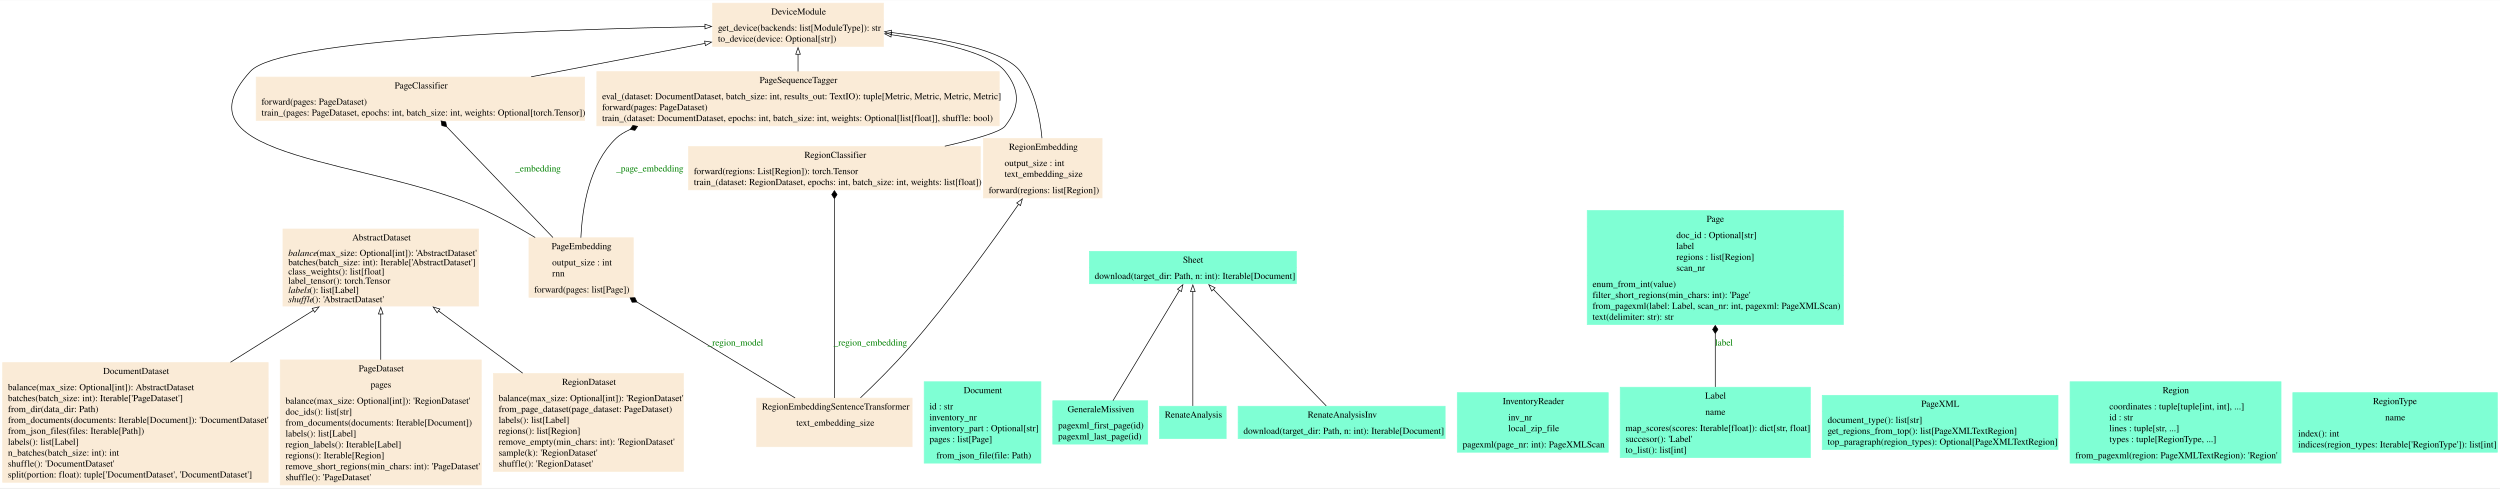
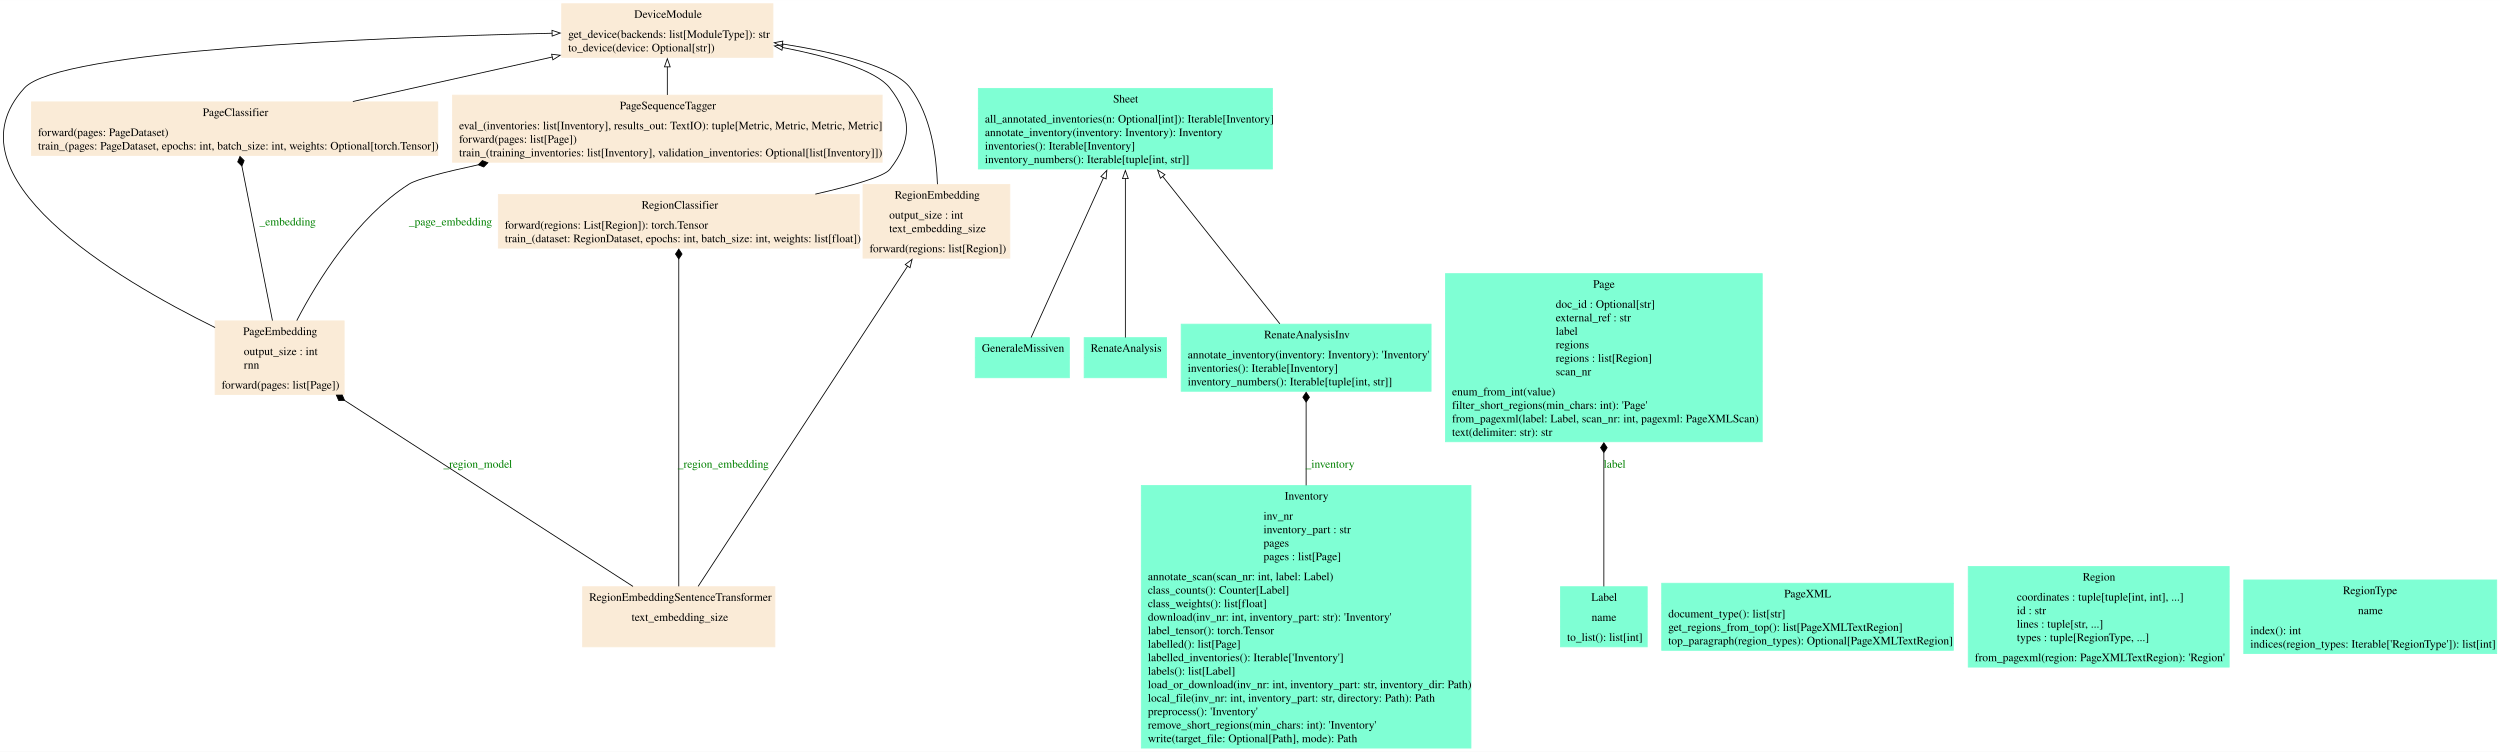
- <svg xmlns="http://www.w3.org/2000/svg" width="3780pt" height="738pt" viewBox="0.00 0.00 3780.38 737.50">
-   <g id="graph0" class="graph" transform="scale(1 1) rotate(0) translate(4 733.5)">
-     <polygon fill="white" stroke="none" points="-4,4 -4,-733.5 3776.38,-733.5 3776.38,4 -4,4" />
+ <svg xmlns="http://www.w3.org/2000/svg" width="3056pt" height="919pt" viewBox="0.00 0.00 3056.50 919.00">
+   <g id="graph0" class="graph" transform="scale(1 1) rotate(0) translate(4 915)">
+     <polygon fill="white" stroke="none" points="-4,4 -4,-915 3052.5,-915 3052.5,4 -4,4" />
    <g id="node1" class="node">
-       <polygon fill="antiquewhite" stroke="antiquewhite" points="423.88,-271 423.88,-387.5 719.62,-387.5 719.62,-271 423.88,-271" />
-       <text text-anchor="start" x="528.62" y="-370.2" font-family="Times,serif" font-size="14.00">AbstractDataset</text>
-       <polyline fill="none" stroke="antiquewhite" points="423.88,-363 719.62,-363" />
-       <polyline fill="none" stroke="antiquewhite" points="423.88,-363 719.62,-363" />
-       <text text-anchor="start" x="431.88" y="-346.7" font-family="Times,serif" font-style="italic" font-size="14.00">balance</text>
-       <text text-anchor="start" x="474.62" y="-346.7" font-family="Times,serif" font-size="14.00">(max_size: Optional[int]): 'AbstractDataset'</text>
-       <text text-anchor="start" x="431.88" y="-332.7" font-family="Times,serif" font-size="14.00">batches(batch_size: int): Iterable['AbstractDataset']</text>
-       <text text-anchor="start" x="431.88" y="-318.7" font-family="Times,serif" font-size="14.00">class_weights(): list[float]</text>
-       <text text-anchor="start" x="431.88" y="-304.7" font-family="Times,serif" font-size="14.00">label_tensor(): torch.Tensor</text>
-       <text text-anchor="start" x="431.88" y="-290.7" font-family="Times,serif" font-style="italic" font-size="14.00">labels</text>
-       <text text-anchor="start" x="464.12" y="-290.7" font-family="Times,serif" font-size="14.00">(): list[Label]</text>
-       <text text-anchor="start" x="431.88" y="-276.7" font-family="Times,serif" font-style="italic" font-size="14.00">shuffle</text>
-       <text text-anchor="start" x="467.88" y="-276.7" font-family="Times,serif" font-size="14.00">(): 'AbstractDataset'</text>
+       <polygon fill="antiquewhite" stroke="antiquewhite" points="682.75,-845 682.75,-910.5 941,-910.5 941,-845 682.75,-845" />
+       <text text-anchor="start" x="771.37" y="-893.2" font-family="Times,serif" font-size="14.00">DeviceModule</text>
+       <polyline fill="none" stroke="antiquewhite" points="682.75,-886 941,-886" />
+       <polyline fill="none" stroke="antiquewhite" points="682.75,-886 941,-886" />
+       <text text-anchor="start" x="690.75" y="-868.7" font-family="Times,serif" font-size="14.00">get_device(backends: list[ModuleType]): str</text>
+       <text text-anchor="start" x="690.75" y="-852.2" font-family="Times,serif" font-size="14.00">to_device(device: Optional[str])</text>
    </g>
    <g id="node2" class="node">
-       <polygon fill="antiquewhite" stroke="antiquewhite" points="1073.62,-663.5 1073.62,-729 1331.88,-729 1331.88,-663.5 1073.62,-663.5" />
-       <text text-anchor="start" x="1162.25" y="-711.7" font-family="Times,serif" font-size="14.00">DeviceModule</text>
-       <polyline fill="none" stroke="antiquewhite" points="1073.62,-704.5 1331.88,-704.5" />
-       <polyline fill="none" stroke="antiquewhite" points="1073.62,-704.5 1331.88,-704.5" />
-       <text text-anchor="start" x="1081.62" y="-687.2" font-family="Times,serif" font-size="14.00">get_device(backends: list[ModuleType]): str</text>
-       <text text-anchor="start" x="1081.62" y="-670.7" font-family="Times,serif" font-size="14.00">to_device(device: Optional[str])</text>
+       <polygon fill="aquamarine" stroke="aquamarine" points="1188.37,-453.25 1188.37,-502.25 1303.37,-502.25 1303.37,-453.25 1188.37,-453.25" />
+       <text text-anchor="start" x="1196.37" y="-484.95" font-family="Times,serif" font-size="14.00">GeneraleMissiven</text>
+       <polyline fill="none" stroke="aquamarine" points="1188.37,-477.75 1303.37,-477.75" />
+       <polyline fill="none" stroke="aquamarine" points="1188.37,-477.75 1303.37,-477.75" />
+       <text text-anchor="start" x="1244" y="-460.45" font-family="Times,serif" font-size="14.00"> </text>
+     </g>
+     <g id="node17" class="node">
+       <polygon fill="aquamarine" stroke="aquamarine" points="1192.12,-708.5 1192.12,-807 1551.62,-807 1551.62,-708.5 1192.12,-708.5" />
+       <text text-anchor="start" x="1356.87" y="-789.7" font-family="Times,serif" font-size="14.00">Sheet</text>
+       <polyline fill="none" stroke="aquamarine" points="1192.12,-782.5 1551.62,-782.5" />
+       <polyline fill="none" stroke="aquamarine" points="1192.12,-782.5 1551.62,-782.5" />
+       <text text-anchor="start" x="1200.12" y="-765.2" font-family="Times,serif" font-size="14.00">all_annotated_inventories(n: Optional[int]): Iterable[Inventory]</text>
+       <text text-anchor="start" x="1200.12" y="-748.7" font-family="Times,serif" font-size="14.00">annotate_inventory(inventory: Inventory): Inventory</text>
+       <text text-anchor="start" x="1200.12" y="-732.2" font-family="Times,serif" font-size="14.00">inventories(): Iterable[Inventory]</text>
+       <text text-anchor="start" x="1200.12" y="-715.7" font-family="Times,serif" font-size="14.00">inventory_numbers(): Iterable[tuple[int, str]]</text>
+     </g>
+     <g id="edge7" class="edge">
+       <path fill="none" stroke="black" d="M1256.62,-502.45C1276.08,-545.4 1317.71,-637.25 1345.25,-698" />
+       <polygon fill="none" stroke="black" points="1341.94,-699.17 1349.25,-706.84 1348.31,-696.29 1341.94,-699.17" />
    </g>
    <g id="node3" class="node">
-       <polygon fill="aquamarine" stroke="aquamarine" points="1393.5,-33.5 1393.5,-156.5 1570,-156.5 1570,-33.5 1393.5,-33.5" />
-       <text text-anchor="start" x="1453.25" y="-139.2" font-family="Times,serif" font-size="14.00">Document</text>
-       <polyline fill="none" stroke="aquamarine" points="1393.5,-132 1570,-132" />
-       <text text-anchor="start" x="1401.5" y="-114.7" font-family="Times,serif" font-size="14.00">id : str</text>
-       <text text-anchor="start" x="1401.5" y="-98.2" font-family="Times,serif" font-size="14.00">inventory_nr</text>
-       <text text-anchor="start" x="1401.5" y="-81.7" font-family="Times,serif" font-size="14.00">inventory_part : Optional[str]</text>
-       <text text-anchor="start" x="1401.5" y="-65.2" font-family="Times,serif" font-size="14.00">pages : list[Page]</text>
-       <polyline fill="none" stroke="aquamarine" points="1393.5,-58 1570,-58" />
-       <text text-anchor="start" x="1412" y="-40.7" font-family="Times,serif" font-size="14.00">from_json_file(file: Path)</text>
+       <polygon fill="aquamarine" stroke="aquamarine" points="1391.37,-0.5 1391.37,-321.5 1794.37,-321.5 1794.37,-0.5 1391.37,-0.5" />
+       <text text-anchor="start" x="1566.62" y="-304.2" font-family="Times,serif" font-size="14.00">Inventory</text>
+       <polyline fill="none" stroke="aquamarine" points="1391.37,-297 1794.37,-297" />
+       <text text-anchor="start" x="1540.75" y="-279.7" font-family="Times,serif" font-size="14.00">inv_nr</text>
+       <text text-anchor="start" x="1540.75" y="-263.2" font-family="Times,serif" font-size="14.00">inventory_part : str</text>
+       <text text-anchor="start" x="1540.75" y="-246.7" font-family="Times,serif" font-size="14.00">pages</text>
+       <text text-anchor="start" x="1540.75" y="-230.2" font-family="Times,serif" font-size="14.00">pages : list[Page]</text>
+       <polyline fill="none" stroke="aquamarine" points="1391.37,-223 1794.37,-223" />
+       <text text-anchor="start" x="1399.37" y="-205.7" font-family="Times,serif" font-size="14.00">annotate_scan(scan_nr: int, label: Label)</text>
+       <text text-anchor="start" x="1399.37" y="-189.2" font-family="Times,serif" font-size="14.00">class_counts(): Counter[Label]</text>
+       <text text-anchor="start" x="1399.37" y="-172.7" font-family="Times,serif" font-size="14.00">class_weights(): list[float]</text>
+       <text text-anchor="start" x="1399.37" y="-156.2" font-family="Times,serif" font-size="14.00">download(inv_nr: int, inventory_part: str): 'Inventory'</text>
+       <text text-anchor="start" x="1399.37" y="-139.7" font-family="Times,serif" font-size="14.00">label_tensor(): torch.Tensor</text>
+       <text text-anchor="start" x="1399.37" y="-123.2" font-family="Times,serif" font-size="14.00">labelled(): list[Page]</text>
+       <text text-anchor="start" x="1399.37" y="-106.7" font-family="Times,serif" font-size="14.00">labelled_inventories(): Iterable['Inventory']</text>
+       <text text-anchor="start" x="1399.37" y="-90.2" font-family="Times,serif" font-size="14.00">labels(): list[Label]</text>
+       <text text-anchor="start" x="1399.37" y="-73.7" font-family="Times,serif" font-size="14.00">load_or_download(inv_nr: int, inventory_part: str, inventory_dir: Path)</text>
+       <text text-anchor="start" x="1399.37" y="-57.2" font-family="Times,serif" font-size="14.00">local_file(inv_nr: int, inventory_part: str, directory: Path): Path</text>
+       <text text-anchor="start" x="1399.37" y="-40.7" font-family="Times,serif" font-size="14.00">preprocess(): 'Inventory'</text>
+       <text text-anchor="start" x="1399.37" y="-24.2" font-family="Times,serif" font-size="14.00">remove_short_regions(min_chars: int): 'Inventory'</text>
+       <text text-anchor="start" x="1399.37" y="-7.7" font-family="Times,serif" font-size="14.00">write(target_file: Optional[Path], mode): Path</text>
+     </g>
+     <g id="node16" class="node">
+       <polygon fill="aquamarine" stroke="aquamarine" points="1440.12,-436.75 1440.12,-518.75 1745.62,-518.75 1745.62,-436.75 1440.12,-436.75" />
+       <text text-anchor="start" x="1541.5" y="-501.45" font-family="Times,serif" font-size="14.00">RenateAnalysisInv</text>
+       <polyline fill="none" stroke="aquamarine" points="1440.12,-494.25 1745.62,-494.25" />
+       <polyline fill="none" stroke="aquamarine" points="1440.12,-494.25 1745.62,-494.25" />
+       <text text-anchor="start" x="1448.12" y="-476.95" font-family="Times,serif" font-size="14.00">annotate_inventory(inventory: Inventory): 'Inventory'</text>
+       <text text-anchor="start" x="1448.12" y="-460.45" font-family="Times,serif" font-size="14.00">inventories(): Iterable[Inventory]</text>
+       <text text-anchor="start" x="1448.12" y="-443.95" font-family="Times,serif" font-size="14.00">inventory_numbers(): Iterable[tuple[int, str]]</text>
+     </g>
+     <g id="edge14" class="edge">
+       <path fill="none" stroke="black" d="M1592.87,-321.68C1592.87,-358.46 1592.87,-395.08 1592.87,-423.48" />
+       <polygon fill="black" stroke="black" points="1592.87,-423.43 1596.87,-429.43 1592.87,-435.43 1588.87,-429.43 1592.87,-423.43" />
+       <text text-anchor="middle" x="1622.12" y="-343.2" font-family="Times,serif" font-size="14.00" fill="green">_inventory</text>
    </g>
    <g id="node4" class="node">
-       <polygon fill="antiquewhite" stroke="antiquewhite" points="0,-4.5 0,-185.5 401.5,-185.5 401.5,-4.5 0,-4.5" />
-       <text text-anchor="start" x="152" y="-168.2" font-family="Times,serif" font-size="14.00">DocumentDataset</text>
-       <polyline fill="none" stroke="antiquewhite" points="0,-161 401.5,-161" />
-       <polyline fill="none" stroke="antiquewhite" points="0,-161 401.5,-161" />
-       <text text-anchor="start" x="8" y="-143.7" font-family="Times,serif" font-size="14.00">balance(max_size: Optional[int]): AbstractDataset</text>
-       <text text-anchor="start" x="8" y="-127.2" font-family="Times,serif" font-size="14.00">batches(batch_size: int): Iterable['PageDataset']</text>
-       <text text-anchor="start" x="8" y="-110.7" font-family="Times,serif" font-size="14.00">from_dir(data_dir: Path)</text>
-       <text text-anchor="start" x="8" y="-94.2" font-family="Times,serif" font-size="14.00">from_documents(documents: Iterable[Document]): 'DocumentDataset'</text>
-       <text text-anchor="start" x="8" y="-77.7" font-family="Times,serif" font-size="14.00">from_json_files(files: Iterable[Path])</text>
-       <text text-anchor="start" x="8" y="-61.2" font-family="Times,serif" font-size="14.00">labels(): list[Label]</text>
-       <text text-anchor="start" x="8" y="-44.7" font-family="Times,serif" font-size="14.00">n_batches(batch_size: int): int</text>
-       <text text-anchor="start" x="8" y="-28.2" font-family="Times,serif" font-size="14.00">shuffle(): 'DocumentDataset'</text>
-       <text text-anchor="start" x="8" y="-11.7" font-family="Times,serif" font-size="14.00">split(portion: float): tuple['DocumentDataset', 'DocumentDataset']</text>
+       <polygon fill="aquamarine" stroke="aquamarine" points="1903.87,-124.25 1903.87,-197.75 2009.87,-197.75 2009.87,-124.25 1903.87,-124.25" />
+       <text text-anchor="start" x="1941.5" y="-180.45" font-family="Times,serif" font-size="14.00">Label</text>
+       <polyline fill="none" stroke="aquamarine" points="1903.87,-173.25 2009.87,-173.25" />
+       <text text-anchor="start" x="1941.87" y="-155.95" font-family="Times,serif" font-size="14.00">name</text>
+       <polyline fill="none" stroke="aquamarine" points="1903.87,-148.75 2009.87,-148.75" />
+       <text text-anchor="start" x="1911.87" y="-131.45" font-family="Times,serif" font-size="14.00">to_list(): list[int]</text>
+     </g>
+     <g id="node5" class="node">
+       <polygon fill="aquamarine" stroke="aquamarine" points="1763.25,-375 1763.25,-580.5 2150.5,-580.5 2150.5,-375 1763.25,-375" />
+       <text text-anchor="start" x="1943.75" y="-563.2" font-family="Times,serif" font-size="14.00">Page</text>
+       <polyline fill="none" stroke="aquamarine" points="1763.25,-556 2150.5,-556" />
+       <text text-anchor="start" x="1898" y="-538.7" font-family="Times,serif" font-size="14.00">doc_id : Optional[str]</text>
+       <text text-anchor="start" x="1898" y="-522.2" font-family="Times,serif" font-size="14.00">external_ref : str</text>
+       <text text-anchor="start" x="1898" y="-505.7" font-family="Times,serif" font-size="14.00">label</text>
+       <text text-anchor="start" x="1898" y="-489.2" font-family="Times,serif" font-size="14.00">regions</text>
+       <text text-anchor="start" x="1898" y="-472.7" font-family="Times,serif" font-size="14.00">regions : list[Region]</text>
+       <text text-anchor="start" x="1898" y="-456.2" font-family="Times,serif" font-size="14.00">scan_nr</text>
+       <polyline fill="none" stroke="aquamarine" points="1763.25,-449 2150.5,-449" />
+       <text text-anchor="start" x="1771.25" y="-431.7" font-family="Times,serif" font-size="14.00">enum_from_int(value)</text>
+       <text text-anchor="start" x="1771.25" y="-415.2" font-family="Times,serif" font-size="14.00">filter_short_regions(min_chars: int): 'Page'</text>
+       <text text-anchor="start" x="1771.25" y="-398.7" font-family="Times,serif" font-size="14.00">from_pagexml(label: Label, scan_nr: int, pagexml: PageXMLScan)</text>
+       <text text-anchor="start" x="1771.25" y="-382.2" font-family="Times,serif" font-size="14.00">text(delimiter: str): str</text>
+     </g>
+     <g id="edge15" class="edge">
+       <path fill="none" stroke="black" d="M1956.87,-198.11C1956.87,-237.89 1956.87,-303.9 1956.87,-361.69" />
+       <polygon fill="black" stroke="black" points="1956.87,-361.75 1960.87,-367.75 1956.87,-373.75 1952.87,-367.75 1956.87,-361.75" />
+       <text text-anchor="middle" x="1970" y="-343.2" font-family="Times,serif" font-size="14.00" fill="green">label</text>
+     </g>
+     <g id="node6" class="node">
+       <polygon fill="antiquewhite" stroke="antiquewhite" points="34.5,-725 34.5,-790.5 531.25,-790.5 531.25,-725 34.5,-725" />
+       <text text-anchor="start" x="243.87" y="-773.2" font-family="Times,serif" font-size="14.00">PageClassifier</text>
+       <polyline fill="none" stroke="antiquewhite" points="34.5,-766 531.25,-766" />
+       <polyline fill="none" stroke="antiquewhite" points="34.5,-766 531.25,-766" />
+       <text text-anchor="start" x="42.5" y="-748.7" font-family="Times,serif" font-size="14.00">forward(pages: PageDataset)</text>
+       <text text-anchor="start" x="42.5" y="-732.2" font-family="Times,serif" font-size="14.00">train_(pages: PageDataset, epochs: int, batch_size: int, weights: Optional[torch.Tensor])</text>
    </g>
    <g id="edge1" class="edge">
-       <path fill="none" stroke="black" d="M344.45,-185.96C386.35,-212.19 431.25,-240.29 469.98,-264.54" />
-       <polygon fill="none" stroke="black" points="468.07,-267.47 478.4,-269.81 471.79,-261.54 468.07,-267.47" />
-     </g>
-     <g id="node5" class="node">
-       <polygon fill="aquamarine" stroke="aquamarine" points="1588,-62.25 1588,-127.75 1731.5,-127.75 1731.5,-62.25 1588,-62.25" />
-       <text text-anchor="start" x="1610.25" y="-110.45" font-family="Times,serif" font-size="14.00">GeneraleMissiven</text>
-       <polyline fill="none" stroke="aquamarine" points="1588,-103.25 1731.5,-103.25" />
-       <polyline fill="none" stroke="aquamarine" points="1588,-103.25 1731.5,-103.25" />
-       <text text-anchor="start" x="1596" y="-85.95" font-family="Times,serif" font-size="14.00">pagexml_first_page(id)</text>
-       <text text-anchor="start" x="1596" y="-69.45" font-family="Times,serif" font-size="14.00">pagexml_last_page(id)</text>
-     </g>
-     <g id="node22" class="node">
-       <polygon fill="aquamarine" stroke="aquamarine" points="1643.25,-304.75 1643.25,-353.75 1956.25,-353.75 1956.25,-304.75 1643.25,-304.75" />
-       <text text-anchor="start" x="1784.75" y="-336.45" font-family="Times,serif" font-size="14.00">Sheet</text>
-       <polyline fill="none" stroke="aquamarine" points="1643.25,-329.25 1956.25,-329.25" />
-       <polyline fill="none" stroke="aquamarine" points="1643.25,-329.25 1956.25,-329.25" />
-       <text text-anchor="start" x="1651.25" y="-311.95" font-family="Times,serif" font-size="14.00">download(target_dir: Path, n: int): Iterable[Document]</text>
+       <path fill="none" stroke="black" d="M427.43,-790.99C503.38,-807.94 596.08,-828.61 671.42,-845.42" />
+       <polygon fill="none" stroke="black" points="670.4,-848.78 680.93,-847.54 671.93,-841.95 670.4,-848.78" />
+     </g>
+     <g id="node7" class="node">
+       <polygon fill="antiquewhite" stroke="antiquewhite" points="259,-432.75 259,-522.75 416.75,-522.75 416.75,-432.75 259,-432.75" />
+       <text text-anchor="start" x="293.25" y="-505.45" font-family="Times,serif" font-size="14.00">PageEmbedding</text>
+       <polyline fill="none" stroke="antiquewhite" points="259,-498.25 416.75,-498.25" />
+       <text text-anchor="start" x="294" y="-480.95" font-family="Times,serif" font-size="14.00">output_size : int</text>
+       <text text-anchor="start" x="294" y="-464.45" font-family="Times,serif" font-size="14.00">rnn</text>
+       <polyline fill="none" stroke="antiquewhite" points="259,-457.25 416.75,-457.25" />
+       <text text-anchor="start" x="267" y="-439.95" font-family="Times,serif" font-size="14.00">forward(pages: list[Page])</text>
+     </g>
+     <g id="edge2" class="edge">
+       <path fill="none" stroke="black" d="M258.97,-514.6C137.08,-574.59 -73.1,-699.42 25.87,-807.5 68.48,-854.02 456.72,-869.45 671.14,-874.44" />
+       <polygon fill="none" stroke="black" points="670.89,-877.94 680.96,-874.67 671.05,-870.94 670.89,-877.94" />
    </g>
    <g id="edge10" class="edge">
-       <path fill="none" stroke="black" d="M1678.92,-127.81C1705.32,-171.6 1752.65,-250.12 1779.57,-294.78" />
-       <polygon fill="none" stroke="black" points="1776.53,-296.51 1784.69,-303.27 1782.53,-292.9 1776.53,-296.51" />
-     </g>
-     <g id="node6" class="node">
-       <polygon fill="aquamarine" stroke="aquamarine" points="2199.62,-50 2199.62,-140 2427.88,-140 2427.88,-50 2199.62,-50" />
-       <text text-anchor="start" x="2268.38" y="-122.7" font-family="Times,serif" font-size="14.00">InventoryReader</text>
-       <polyline fill="none" stroke="aquamarine" points="2199.62,-115.5 2427.88,-115.5" />
-       <text text-anchor="start" x="2276.62" y="-98.2" font-family="Times,serif" font-size="14.00">inv_nr</text>
-       <text text-anchor="start" x="2276.62" y="-81.7" font-family="Times,serif" font-size="14.00">local_zip_file</text>
-       <polyline fill="none" stroke="aquamarine" points="2199.62,-74.5 2427.88,-74.5" />
-       <text text-anchor="start" x="2207.62" y="-57.2" font-family="Times,serif" font-size="14.00">pagexml(page_nr: int): PageXMLScan</text>
-     </g>
-     <g id="node7" class="node">
-       <polygon fill="aquamarine" stroke="aquamarine" points="2446,-41.75 2446,-148.25 2733.5,-148.25 2733.5,-41.75 2446,-41.75" />
-       <text text-anchor="start" x="2574.38" y="-130.95" font-family="Times,serif" font-size="14.00">Label</text>
-       <polyline fill="none" stroke="aquamarine" points="2446,-123.75 2733.5,-123.75" />
-       <text text-anchor="start" x="2574.75" y="-106.45" font-family="Times,serif" font-size="14.00">name</text>
-       <polyline fill="none" stroke="aquamarine" points="2446,-99.25 2733.5,-99.25" />
-       <text text-anchor="start" x="2454" y="-81.95" font-family="Times,serif" font-size="14.00">map_scores(scores: Iterable[float]): dict[str, float]</text>
-       <text text-anchor="start" x="2454" y="-65.45" font-family="Times,serif" font-size="14.00">succesor(): 'Label'</text>
-       <text text-anchor="start" x="2454" y="-48.95" font-family="Times,serif" font-size="14.00">to_list(): list[int]</text>
+       <path fill="none" stroke="black" d="M329.1,-523.11C318.86,-574.86 302.02,-659.95 291.74,-711.91" />
+       <polygon fill="black" stroke="black" points="291.72,-712.03 294.48,-718.69 289.39,-723.8 286.63,-717.14 291.72,-712.03" />
+       <text text-anchor="middle" x="347.62" y="-639.45" font-family="Times,serif" font-size="14.00" fill="green">_embedding</text>
    </g>
    <g id="node8" class="node">
-       <polygon fill="aquamarine" stroke="aquamarine" points="2396.12,-243 2396.12,-415.5 2783.38,-415.5 2783.38,-243 2396.12,-243" />
-       <text text-anchor="start" x="2576.62" y="-398.2" font-family="Times,serif" font-size="14.00">Page</text>
-       <polyline fill="none" stroke="aquamarine" points="2396.12,-391 2783.38,-391" />
-       <text text-anchor="start" x="2530.88" y="-373.7" font-family="Times,serif" font-size="14.00">doc_id : Optional[str]</text>
-       <text text-anchor="start" x="2530.88" y="-357.2" font-family="Times,serif" font-size="14.00">label</text>
-       <text text-anchor="start" x="2530.88" y="-340.7" font-family="Times,serif" font-size="14.00">regions : list[Region]</text>
-       <text text-anchor="start" x="2530.88" y="-324.2" font-family="Times,serif" font-size="14.00">scan_nr</text>
-       <polyline fill="none" stroke="aquamarine" points="2396.12,-317 2783.38,-317" />
-       <text text-anchor="start" x="2404.12" y="-299.7" font-family="Times,serif" font-size="14.00">enum_from_int(value)</text>
-       <text text-anchor="start" x="2404.12" y="-283.2" font-family="Times,serif" font-size="14.00">filter_short_regions(min_chars: int): 'Page'</text>
-       <text text-anchor="start" x="2404.12" y="-266.7" font-family="Times,serif" font-size="14.00">from_pagexml(label: Label, scan_nr: int, pagexml: PageXMLScan)</text>
-       <text text-anchor="start" x="2404.12" y="-250.2" font-family="Times,serif" font-size="14.00">text(delimiter: str): str</text>
-     </g>
-     <g id="edge17" class="edge">
-       <path fill="none" stroke="black" d="M2589.75,-148.7C2589.75,-172.73 2589.75,-201.97 2589.75,-229.83" />
-       <polygon fill="black" stroke="black" points="2589.75,-229.61 2593.75,-235.61 2589.75,-241.61 2585.75,-235.61 2589.75,-229.61" />
-       <text text-anchor="middle" x="2602.88" y="-211.2" font-family="Times,serif" font-size="14.00" fill="green">label</text>
+       <polygon fill="antiquewhite" stroke="antiquewhite" points="549.25,-716.75 549.25,-798.75 1074.5,-798.75 1074.5,-716.75 549.25,-716.75" />
+       <text text-anchor="start" x="753.75" y="-781.45" font-family="Times,serif" font-size="14.00">PageSequenceTagger</text>
+       <polyline fill="none" stroke="antiquewhite" points="549.25,-774.25 1074.5,-774.25" />
+       <polyline fill="none" stroke="antiquewhite" points="549.25,-774.25 1074.5,-774.25" />
+       <text text-anchor="start" x="557.25" y="-756.95" font-family="Times,serif" font-size="14.00">eval_(inventories: list[Inventory], results_out: TextIO): tuple[Metric, Metric, Metric, Metric]</text>
+       <text text-anchor="start" x="557.25" y="-740.45" font-family="Times,serif" font-size="14.00">forward(pages: list[Page])</text>
+       <text text-anchor="start" x="557.25" y="-723.95" font-family="Times,serif" font-size="14.00">train_(training_inventories: list[Inventory], validation_inventories: Optional[list[Inventory]])</text>
+     </g>
+     <g id="edge11" class="edge">
+       <path fill="none" stroke="black" d="M358.79,-523.1C384.21,-571.94 431.81,-648.95 496.12,-690 505.42,-695.93 538.86,-704.53 580.72,-713.59" />
+       <polygon fill="black" stroke="black" points="580.73,-713.59 587.43,-710.93 592.46,-716.1 585.76,-718.76 580.73,-713.59" />
+       <text text-anchor="middle" x="546.75" y="-639.45" font-family="Times,serif" font-size="14.00" fill="green">_page_embedding</text>
+     </g>
+     <g id="edge3" class="edge">
+       <path fill="none" stroke="black" d="M811.87,-799.03C811.87,-810.13 811.87,-822.21 811.87,-833.48" />
+       <polygon fill="none" stroke="black" points="808.37,-833.32 811.87,-843.32 815.37,-833.32 808.37,-833.32" />
    </g>
    <g id="node9" class="node">
-       <polygon fill="antiquewhite" stroke="antiquewhite" points="383.38,-551.75 383.38,-617.25 880.12,-617.25 880.12,-551.75 383.38,-551.75" />
-       <text text-anchor="start" x="592.75" y="-599.95" font-family="Times,serif" font-size="14.00">PageClassifier</text>
-       <polyline fill="none" stroke="antiquewhite" points="383.38,-592.75 880.12,-592.75" />
-       <polyline fill="none" stroke="antiquewhite" points="383.38,-592.75 880.12,-592.75" />
-       <text text-anchor="start" x="391.38" y="-575.45" font-family="Times,serif" font-size="14.00">forward(pages: PageDataset)</text>
-       <text text-anchor="start" x="391.38" y="-558.95" font-family="Times,serif" font-size="14.00">train_(pages: PageDataset, epochs: int, batch_size: int, weights: Optional[torch.Tensor])</text>
+       <polygon fill="aquamarine" stroke="aquamarine" points="2027.62,-120 2027.62,-202 2384.12,-202 2384.12,-120 2027.62,-120" />
+       <text text-anchor="start" x="2177.37" y="-184.7" font-family="Times,serif" font-size="14.00">PageXML</text>
+       <polyline fill="none" stroke="aquamarine" points="2027.62,-177.5 2384.12,-177.5" />
+       <polyline fill="none" stroke="aquamarine" points="2027.62,-177.5 2384.12,-177.5" />
+       <text text-anchor="start" x="2035.62" y="-160.2" font-family="Times,serif" font-size="14.00">document_type(): list[str]</text>
+       <text text-anchor="start" x="2035.62" y="-143.7" font-family="Times,serif" font-size="14.00">get_regions_from_top(): list[PageXMLTextRegion]</text>
+       <text text-anchor="start" x="2035.62" y="-127.2" font-family="Times,serif" font-size="14.00">top_paragraph(region_types): Optional[PageXMLTextRegion]</text>
+     </g>
+     <g id="node10" class="node">
+       <polygon fill="aquamarine" stroke="aquamarine" points="2402.37,-99.5 2402.37,-222.5 2721.37,-222.5 2721.37,-99.5 2402.37,-99.5" />
+       <text text-anchor="start" x="2542.37" y="-205.2" font-family="Times,serif" font-size="14.00">Region</text>
+       <polyline fill="none" stroke="aquamarine" points="2402.37,-198 2721.37,-198" />
+       <text text-anchor="start" x="2461.75" y="-180.7" font-family="Times,serif" font-size="14.00">coordinates : tuple[tuple[int, int], ...]</text>
+       <text text-anchor="start" x="2461.75" y="-164.2" font-family="Times,serif" font-size="14.00">id : str</text>
+       <text text-anchor="start" x="2461.75" y="-147.7" font-family="Times,serif" font-size="14.00">lines : tuple[str, ...]</text>
+       <text text-anchor="start" x="2461.75" y="-131.2" font-family="Times,serif" font-size="14.00">types : tuple[RegionType, ...]</text>
+       <polyline fill="none" stroke="aquamarine" points="2402.37,-124 2721.37,-124" />
+       <text text-anchor="start" x="2410.37" y="-106.7" font-family="Times,serif" font-size="14.00">from_pagexml(region: PageXMLTextRegion): 'Region'</text>
+     </g>
+     <g id="node11" class="node">
+       <polygon fill="antiquewhite" stroke="antiquewhite" points="605.25,-611.75 605.25,-677.25 1046.5,-677.25 1046.5,-611.75 605.25,-611.75" />
+       <text text-anchor="start" x="780.5" y="-659.95" font-family="Times,serif" font-size="14.00">RegionClassifier</text>
+       <polyline fill="none" stroke="antiquewhite" points="605.25,-652.75 1046.5,-652.75" />
+       <polyline fill="none" stroke="antiquewhite" points="605.25,-652.75 1046.5,-652.75" />
+       <text text-anchor="start" x="613.25" y="-635.45" font-family="Times,serif" font-size="14.00">forward(regions: List[Region]): torch.Tensor</text>
+       <text text-anchor="start" x="613.25" y="-618.95" font-family="Times,serif" font-size="14.00">train_(dataset: RegionDataset, epochs: int, batch_size: int, weights: list[float])</text>
    </g>
    <g id="edge4" class="edge">
-       <path fill="none" stroke="black" d="M799.21,-617.69C882.81,-633.76 982.8,-652.97 1062.34,-668.26" />
-       <polygon fill="none" stroke="black" points="1061.45,-671.66 1071.93,-670.11 1062.77,-664.78 1061.45,-671.66" />
-     </g>
-     <g id="node10" class="node">
-       <polygon fill="antiquewhite" stroke="antiquewhite" points="419.75,-0.5 419.75,-189.5 723.75,-189.5 723.75,-0.5 419.75,-0.5" />
-       <text text-anchor="start" x="538.38" y="-172.2" font-family="Times,serif" font-size="14.00">PageDataset</text>
-       <polyline fill="none" stroke="antiquewhite" points="419.75,-165 723.75,-165" />
-       <text text-anchor="start" x="556.38" y="-147.7" font-family="Times,serif" font-size="14.00">pages</text>
-       <polyline fill="none" stroke="antiquewhite" points="419.75,-140.5 723.75,-140.5" />
-       <text text-anchor="start" x="427.75" y="-123.2" font-family="Times,serif" font-size="14.00">balance(max_size: Optional[int]): 'RegionDataset'</text>
-       <text text-anchor="start" x="427.75" y="-106.7" font-family="Times,serif" font-size="14.00">doc_ids(): list[str]</text>
-       <text text-anchor="start" x="427.75" y="-90.2" font-family="Times,serif" font-size="14.00">from_documents(documents: Iterable[Document])</text>
-       <text text-anchor="start" x="427.75" y="-73.7" font-family="Times,serif" font-size="14.00">labels(): list[Label]</text>
-       <text text-anchor="start" x="427.75" y="-57.2" font-family="Times,serif" font-size="14.00">region_labels(): Iterable[Label]</text>
-       <text text-anchor="start" x="427.75" y="-40.7" font-family="Times,serif" font-size="14.00">regions(): Iterable[Region]</text>
-       <text text-anchor="start" x="427.75" y="-24.2" font-family="Times,serif" font-size="14.00">remove_short_regions(min_chars: int): 'PageDataset'</text>
-       <text text-anchor="start" x="427.75" y="-7.7" font-family="Times,serif" font-size="14.00">shuffle(): 'PageDataset'</text>
-     </g>
-     <g id="edge2" class="edge">
-       <path fill="none" stroke="black" d="M571.75,-189.8C571.75,-212.95 571.75,-237.34 571.75,-259.09" />
-       <polygon fill="none" stroke="black" points="568.25,-259.02 571.75,-269.02 575.25,-259.02 568.25,-259.02" />
-     </g>
-     <g id="node11" class="node">
-       <polygon fill="antiquewhite" stroke="antiquewhite" points="795.88,-284.25 795.88,-374.25 953.62,-374.25 953.62,-284.25 795.88,-284.25" />
-       <text text-anchor="start" x="830.12" y="-356.95" font-family="Times,serif" font-size="14.00">PageEmbedding</text>
-       <polyline fill="none" stroke="antiquewhite" points="795.88,-349.75 953.62,-349.75" />
-       <text text-anchor="start" x="830.88" y="-332.45" font-family="Times,serif" font-size="14.00">output_size : int</text>
-       <text text-anchor="start" x="830.88" y="-315.95" font-family="Times,serif" font-size="14.00">rnn</text>
-       <polyline fill="none" stroke="antiquewhite" points="795.88,-308.75 953.62,-308.75" />
-       <text text-anchor="start" x="803.88" y="-291.45" font-family="Times,serif" font-size="14.00">forward(pages: list[Page])</text>
+       <path fill="none" stroke="black" d="M992.82,-677.72C1038.25,-688.12 1076.96,-699.22 1083.87,-708 1111.22,-742.76 1111.01,-772.59 1083.87,-807.5 1066.63,-829.68 1009.73,-845.93 952.4,-857.09" />
+       <polygon fill="none" stroke="black" points="951.98,-853.61 942.81,-858.91 953.28,-860.49 951.98,-853.61" />
+     </g>
+     <g id="node12" class="node">
+       <polygon fill="antiquewhite" stroke="antiquewhite" points="1051.12,-599.5 1051.12,-689.5 1230.62,-689.5 1230.62,-599.5 1051.12,-599.5" />
+       <text text-anchor="start" x="1089.87" y="-672.2" font-family="Times,serif" font-size="14.00">RegionEmbedding</text>
+       <polyline fill="none" stroke="antiquewhite" points="1051.12,-665 1230.62,-665" />
+       <text text-anchor="start" x="1083.12" y="-647.7" font-family="Times,serif" font-size="14.00">output_size : int</text>
+       <text text-anchor="start" x="1083.12" y="-631.2" font-family="Times,serif" font-size="14.00">text_embedding_size</text>
+       <polyline fill="none" stroke="antiquewhite" points="1051.12,-624 1230.62,-624" />
+       <text text-anchor="start" x="1059.12" y="-606.7" font-family="Times,serif" font-size="14.00">forward(regions: list[Region])</text>
    </g>
    <g id="edge5" class="edge">
-       <path fill="none" stroke="black" d="M805.27,-374.63C781.51,-388.83 754.44,-403.98 728.75,-416 563.07,-493.55 250.9,-491.36 374.75,-626 420.25,-675.46 838.27,-689.61 1062.35,-693.64" />
-       <polygon fill="none" stroke="black" points="1061.95,-697.14 1072.01,-693.81 1062.08,-690.14 1061.95,-697.14" />
+       <path fill="none" stroke="black" d="M1142.11,-689.86C1140.91,-724.97 1134.13,-773.59 1108.87,-807.5 1089.33,-833.75 1019.41,-850.79 952.32,-861.4" />
+       <polygon fill="none" stroke="black" points="952,-857.91 942.64,-862.89 953.06,-864.83 952,-857.91" />
+     </g>
+     <g id="node13" class="node">
+       <polygon fill="antiquewhite" stroke="antiquewhite" points="708.37,-124.25 708.37,-197.75 943.37,-197.75 943.37,-124.25 708.37,-124.25" />
+       <text text-anchor="start" x="716.37" y="-180.45" font-family="Times,serif" font-size="14.00">RegionEmbeddingSentenceTransformer</text>
+       <polyline fill="none" stroke="antiquewhite" points="708.37,-173.25 943.37,-173.25" />
+       <text text-anchor="start" x="768.12" y="-155.95" font-family="Times,serif" font-size="14.00">text_embedding_size</text>
+       <polyline fill="none" stroke="antiquewhite" points="708.37,-148.75 943.37,-148.75" />
+       <text text-anchor="start" x="824" y="-131.45" font-family="Times,serif" font-size="14.00"> </text>
+     </g>
+     <g id="edge12" class="edge">
+       <path fill="none" stroke="black" d="M769.89,-198.11C683.26,-253.98 516.4,-361.6 417.32,-425.51" />
+       <polygon fill="black" stroke="black" points="417.32,-425.51 414.44,-432.12 407.23,-432.01 410.11,-425.4 417.32,-425.51" />
+       <text text-anchor="middle" x="580.12" y="-343.2" font-family="Times,serif" font-size="14.00" fill="green">_region_model</text>
    </g>
    <g id="edge13" class="edge">
-       <path fill="none" stroke="black" d="M832.14,-374.65C786.78,-421.93 715.56,-496.16 671.37,-542.21" />
-       <polygon fill="black" stroke="black" points="671.3,-542.28 670.03,-549.38 662.99,-550.94 664.26,-543.84 671.3,-542.28" />
-       <text text-anchor="middle" x="809.5" y="-474.45" font-family="Times,serif" font-size="14.00" fill="green">_embedding</text>
-     </g>
-     <g id="node12" class="node">
-       <polygon fill="antiquewhite" stroke="antiquewhite" points="898.5,-543.5 898.5,-625.5 1507,-625.5 1507,-543.5 898.5,-543.5" />
-       <text text-anchor="start" x="1144.62" y="-608.2" font-family="Times,serif" font-size="14.00">PageSequenceTagger</text>
-       <polyline fill="none" stroke="antiquewhite" points="898.5,-601 1507,-601" />
-       <polyline fill="none" stroke="antiquewhite" points="898.5,-601 1507,-601" />
-       <text text-anchor="start" x="906.5" y="-583.7" font-family="Times,serif" font-size="14.00">eval_(dataset: DocumentDataset, batch_size: int, results_out: TextIO): tuple[Metric, Metric, Metric, Metric]</text>
-       <text text-anchor="start" x="906.5" y="-567.2" font-family="Times,serif" font-size="14.00">forward(pages: PageDataset)</text>
-       <text text-anchor="start" x="906.5" y="-550.7" font-family="Times,serif" font-size="14.00">train_(dataset: DocumentDataset, epochs: int, batch_size: int, weights: Optional[list[float]], shuffle: bool)</text>
-     </g>
-     <g id="edge14" class="edge">
-       <path fill="none" stroke="black" d="M874.34,-374.38C876.42,-418.8 886.84,-486.13 928,-525 932.95,-529.68 940.1,-534.03 948.91,-538.08" />
-       <polygon fill="black" stroke="black" points="948.98,-538.11 956.05,-536.71 960.07,-542.7 952.99,-544.1 948.98,-538.11" />
-       <text text-anchor="middle" x="978.62" y="-474.45" font-family="Times,serif" font-size="14.00" fill="green">_page_embedding</text>
+       <path fill="none" stroke="black" d="M825.87,-198.19C825.87,-284.79 825.87,-503.77 825.87,-598.59" />
+       <polygon fill="black" stroke="black" points="825.87,-598.48 829.87,-604.48 825.87,-610.48 821.87,-604.48 825.87,-598.48" />
+       <text text-anchor="middle" x="880.25" y="-343.2" font-family="Times,serif" font-size="14.00" fill="green">_region_embedding</text>
    </g>
    <g id="edge6" class="edge">
-       <path fill="none" stroke="black" d="M1202.75,-625.74C1202.75,-634.24 1202.75,-643.24 1202.75,-651.85" />
-       <polygon fill="none" stroke="black" points="1199.25,-651.74 1202.75,-661.74 1206.25,-651.74 1199.25,-651.74" />
-     </g>
-     <g id="node13" class="node">
-       <polygon fill="aquamarine" stroke="aquamarine" points="2751.5,-54 2751.5,-136 3108,-136 3108,-54 2751.5,-54" />
-       <text text-anchor="start" x="2901.25" y="-118.7" font-family="Times,serif" font-size="14.00">PageXML</text>
-       <polyline fill="none" stroke="aquamarine" points="2751.5,-111.5 3108,-111.5" />
-       <polyline fill="none" stroke="aquamarine" points="2751.5,-111.5 3108,-111.5" />
-       <text text-anchor="start" x="2759.5" y="-94.2" font-family="Times,serif" font-size="14.00">document_type(): list[str]</text>
-       <text text-anchor="start" x="2759.5" y="-77.7" font-family="Times,serif" font-size="14.00">get_regions_from_top(): list[PageXMLTextRegion]</text>
-       <text text-anchor="start" x="2759.5" y="-61.2" font-family="Times,serif" font-size="14.00">top_paragraph(region_types): Optional[PageXMLTextRegion]</text>
+       <path fill="none" stroke="black" d="M849.55,-198.19C904.52,-282.22 1041.04,-490.89 1105.76,-589.83" />
+       <polygon fill="none" stroke="black" points="1102.75,-591.62 1111.15,-598.07 1108.61,-587.79 1102.75,-591.62" />
    </g>
    <g id="node14" class="node">
-       <polygon fill="aquamarine" stroke="aquamarine" points="3126.25,-33.5 3126.25,-156.5 3445.25,-156.5 3445.25,-33.5 3126.25,-33.5" />
-       <text text-anchor="start" x="3266.25" y="-139.2" font-family="Times,serif" font-size="14.00">Region</text>
-       <polyline fill="none" stroke="aquamarine" points="3126.25,-132 3445.25,-132" />
-       <text text-anchor="start" x="3185.62" y="-114.7" font-family="Times,serif" font-size="14.00">coordinates : tuple[tuple[int, int], ...]</text>
-       <text text-anchor="start" x="3185.62" y="-98.2" font-family="Times,serif" font-size="14.00">id : str</text>
-       <text text-anchor="start" x="3185.62" y="-81.7" font-family="Times,serif" font-size="14.00">lines : tuple[str, ...]</text>
-       <text text-anchor="start" x="3185.62" y="-65.2" font-family="Times,serif" font-size="14.00">types : tuple[RegionType, ...]</text>
-       <polyline fill="none" stroke="aquamarine" points="3126.25,-58 3445.25,-58" />
-       <text text-anchor="start" x="3134.25" y="-40.7" font-family="Times,serif" font-size="14.00">from_pagexml(region: PageXMLTextRegion): 'Region'</text>
+       <polygon fill="aquamarine" stroke="aquamarine" points="2739.25,-116 2739.25,-206 3048.5,-206 3048.5,-116 2739.25,-116" />
+       <text text-anchor="start" x="2860.5" y="-188.7" font-family="Times,serif" font-size="14.00">RegionType</text>
+       <polyline fill="none" stroke="aquamarine" points="2739.25,-181.5 3048.5,-181.5" />
+       <text text-anchor="start" x="2878.87" y="-164.2" font-family="Times,serif" font-size="14.00">name</text>
+       <polyline fill="none" stroke="aquamarine" points="2739.25,-157 3048.5,-157" />
+       <text text-anchor="start" x="2747.25" y="-139.7" font-family="Times,serif" font-size="14.00">index(): int</text>
+       <text text-anchor="start" x="2747.25" y="-123.2" font-family="Times,serif" font-size="14.00">indices(region_types: Iterable['RegionType']): list[int]</text>
    </g>
    <g id="node15" class="node">
-       <polygon fill="antiquewhite" stroke="antiquewhite" points="1037.12,-446.75 1037.12,-512.25 1478.38,-512.25 1478.38,-446.75 1037.12,-446.75" />
-       <text text-anchor="start" x="1212.38" y="-494.95" font-family="Times,serif" font-size="14.00">RegionClassifier</text>
-       <polyline fill="none" stroke="antiquewhite" points="1037.12,-487.75 1478.38,-487.75" />
-       <polyline fill="none" stroke="antiquewhite" points="1037.12,-487.75 1478.38,-487.75" />
-       <text text-anchor="start" x="1045.12" y="-470.45" font-family="Times,serif" font-size="14.00">forward(regions: List[Region]): torch.Tensor</text>
-       <text text-anchor="start" x="1045.12" y="-453.95" font-family="Times,serif" font-size="14.00">train_(dataset: RegionDataset, epochs: int, batch_size: int, weights: list[float])</text>
-     </g>
-     <g id="edge7" class="edge">
-       <path fill="none" stroke="black" d="M1424.7,-512.72C1470.13,-523.12 1508.84,-534.22 1515.75,-543 1538.56,-571.99 1538.85,-597.24 1515.75,-626 1493.54,-653.66 1415.86,-670.94 1343.45,-681.32" />
-       <polygon fill="none" stroke="black" points="1343.27,-677.81 1333.85,-682.66 1344.23,-684.75 1343.27,-677.81" />
-     </g>
-     <g id="node16" class="node">
-       <polygon fill="antiquewhite" stroke="antiquewhite" points="742,-21 742,-169 1029.5,-169 1029.5,-21 742,-21" />
-       <text text-anchor="start" x="846" y="-151.7" font-family="Times,serif" font-size="14.00">RegionDataset</text>
-       <polyline fill="none" stroke="antiquewhite" points="742,-144.5 1029.5,-144.5" />
-       <polyline fill="none" stroke="antiquewhite" points="742,-144.5 1029.5,-144.5" />
-       <text text-anchor="start" x="750" y="-127.2" font-family="Times,serif" font-size="14.00">balance(max_size: Optional[int]): 'RegionDataset'</text>
-       <text text-anchor="start" x="750" y="-110.7" font-family="Times,serif" font-size="14.00">from_page_dataset(page_dataset: PageDataset)</text>
-       <text text-anchor="start" x="750" y="-94.2" font-family="Times,serif" font-size="14.00">labels(): list[Label]</text>
-       <text text-anchor="start" x="750" y="-77.7" font-family="Times,serif" font-size="14.00">regions(): list[Region]</text>
-       <text text-anchor="start" x="750" y="-61.2" font-family="Times,serif" font-size="14.00">remove_empty(min_chars: int): 'RegionDataset'</text>
-       <text text-anchor="start" x="750" y="-44.7" font-family="Times,serif" font-size="14.00">sample(k): 'RegionDataset'</text>
-       <text text-anchor="start" x="750" y="-28.2" font-family="Times,serif" font-size="14.00">shuffle(): 'RegionDataset'</text>
-     </g>
-     <g id="edge3" class="edge">
-       <path fill="none" stroke="black" d="M786.4,-169.49C745.39,-199.82 698.29,-234.66 658.68,-263.96" />
-       <polygon fill="none" stroke="black" points="657,-260.84 651.04,-269.6 661.16,-266.47 657,-260.84" />
-     </g>
-     <g id="node17" class="node">
-       <polygon fill="antiquewhite" stroke="antiquewhite" points="1483,-434.5 1483,-524.5 1662.5,-524.5 1662.5,-434.5 1483,-434.5" />
-       <text text-anchor="start" x="1521.75" y="-507.2" font-family="Times,serif" font-size="14.00">RegionEmbedding</text>
-       <polyline fill="none" stroke="antiquewhite" points="1483,-500 1662.5,-500" />
-       <text text-anchor="start" x="1515" y="-482.7" font-family="Times,serif" font-size="14.00">output_size : int</text>
-       <text text-anchor="start" x="1515" y="-466.2" font-family="Times,serif" font-size="14.00">text_embedding_size</text>
-       <polyline fill="none" stroke="antiquewhite" points="1483,-459 1662.5,-459" />
-       <text text-anchor="start" x="1491" y="-441.7" font-family="Times,serif" font-size="14.00">forward(regions: list[Region])</text>
+       <polygon fill="aquamarine" stroke="aquamarine" points="1321.5,-453.25 1321.5,-502.25 1422.25,-502.25 1422.25,-453.25 1321.5,-453.25" />
+       <text text-anchor="start" x="1329.5" y="-484.95" font-family="Times,serif" font-size="14.00">RenateAnalysis</text>
+       <polyline fill="none" stroke="aquamarine" points="1321.5,-477.75 1422.25,-477.75" />
+       <polyline fill="none" stroke="aquamarine" points="1321.5,-477.75 1422.25,-477.75" />
+       <text text-anchor="start" x="1370" y="-460.45" font-family="Times,serif" font-size="14.00"> </text>
    </g>
    <g id="edge8" class="edge">
-       <path fill="none" stroke="black" d="M1571.62,-524.85C1568.77,-555.9 1560.67,-596.88 1538.75,-626 1514.84,-657.75 1424.53,-675.22 1343.55,-684.67" />
-       <polygon fill="none" stroke="black" points="1343.25,-681.18 1333.7,-685.78 1344.03,-688.13 1343.25,-681.18" />
-     </g>
-     <g id="node18" class="node">
-       <polygon fill="antiquewhite" stroke="antiquewhite" points="1140.25,-58.25 1140.25,-131.75 1375.25,-131.75 1375.25,-58.25 1140.25,-58.25" />
-       <text text-anchor="start" x="1148.25" y="-114.45" font-family="Times,serif" font-size="14.00">RegionEmbeddingSentenceTransformer</text>
-       <polyline fill="none" stroke="antiquewhite" points="1140.25,-107.25 1375.25,-107.25" />
-       <text text-anchor="start" x="1200" y="-89.95" font-family="Times,serif" font-size="14.00">text_embedding_size</text>
-       <polyline fill="none" stroke="antiquewhite" points="1140.25,-82.75 1375.25,-82.75" />
-       <text text-anchor="start" x="1255.88" y="-65.45" font-family="Times,serif" font-size="14.00"> </text>
-     </g>
-     <g id="edge15" class="edge">
-       <path fill="none" stroke="black" d="M1198.33,-132.03C1134.17,-170.94 1031.46,-233.22 959,-277.16" />
-       <polygon fill="black" stroke="black" points="959.12,-277.09 956.06,-283.62 948.86,-283.31 951.91,-276.78 959.12,-277.09" />
-       <text text-anchor="middle" x="1108" y="-211.2" font-family="Times,serif" font-size="14.00" fill="green">_region_model</text>
-     </g>
-     <g id="edge16" class="edge">
-       <path fill="none" stroke="black" d="M1257.75,-131.98C1257.75,-202.07 1257.75,-356.73 1257.75,-433.48" />
-       <polygon fill="black" stroke="black" points="1257.75,-433.52 1261.75,-439.52 1257.75,-445.52 1253.75,-439.52 1257.75,-433.52" />
-       <text text-anchor="middle" x="1312.12" y="-211.2" font-family="Times,serif" font-size="14.00" fill="green">_region_embedding</text>
+       <path fill="none" stroke="black" d="M1371.87,-502.45C1371.87,-545.13 1371.87,-636.12 1371.87,-696.87" />
+       <polygon fill="none" stroke="black" points="1368.37,-696.7 1371.87,-706.7 1375.37,-696.7 1368.37,-696.7" />
    </g>
    <g id="edge9" class="edge">
-       <path fill="none" stroke="black" d="M1297.12,-132.24C1319.52,-153.54 1347.64,-181.42 1370.75,-208 1433.09,-279.71 1497.49,-369.08 1536.33,-424.98" />
-       <polygon fill="none" stroke="black" points="1533.38,-426.86 1541.95,-433.09 1539.13,-422.88 1533.38,-426.86" />
-     </g>
-     <g id="node19" class="node">
-       <polygon fill="aquamarine" stroke="aquamarine" points="3463.12,-50 3463.12,-140 3772.38,-140 3772.38,-50 3463.12,-50" />
-       <text text-anchor="start" x="3584.38" y="-122.7" font-family="Times,serif" font-size="14.00">RegionType</text>
-       <polyline fill="none" stroke="aquamarine" points="3463.12,-115.5 3772.38,-115.5" />
-       <text text-anchor="start" x="3602.75" y="-98.2" font-family="Times,serif" font-size="14.00">name</text>
-       <polyline fill="none" stroke="aquamarine" points="3463.12,-91 3772.38,-91" />
-       <text text-anchor="start" x="3471.12" y="-73.7" font-family="Times,serif" font-size="14.00">index(): int</text>
-       <text text-anchor="start" x="3471.12" y="-57.2" font-family="Times,serif" font-size="14.00">indices(region_types: Iterable['RegionType']): list[int]</text>
-     </g>
-     <g id="node20" class="node">
-       <polygon fill="aquamarine" stroke="aquamarine" points="1749.38,-70.5 1749.38,-119.5 1850.12,-119.5 1850.12,-70.5 1749.38,-70.5" />
-       <text text-anchor="start" x="1757.38" y="-102.2" font-family="Times,serif" font-size="14.00">RenateAnalysis</text>
-       <polyline fill="none" stroke="aquamarine" points="1749.38,-95 1850.12,-95" />
-       <polyline fill="none" stroke="aquamarine" points="1749.38,-95 1850.12,-95" />
-       <text text-anchor="start" x="1797.88" y="-77.7" font-family="Times,serif" font-size="14.00"> </text>
-     </g>
-     <g id="edge11" class="edge">
-       <path fill="none" stroke="black" d="M1799.75,-119.98C1799.75,-161.11 1799.75,-245.3 1799.75,-293.08" />
-       <polygon fill="none" stroke="black" points="1796.25,-292.89 1799.75,-302.89 1803.25,-292.89 1796.25,-292.89" />
-     </g>
-     <g id="node21" class="node">
-       <polygon fill="aquamarine" stroke="aquamarine" points="1868.25,-70.5 1868.25,-119.5 2181.25,-119.5 2181.25,-70.5 1868.25,-70.5" />
-       <text text-anchor="start" x="1973.38" y="-102.2" font-family="Times,serif" font-size="14.00">RenateAnalysisInv</text>
-       <polyline fill="none" stroke="aquamarine" points="1868.25,-95 2181.25,-95" />
-       <polyline fill="none" stroke="aquamarine" points="1868.25,-95 2181.25,-95" />
-       <text text-anchor="start" x="1876.25" y="-77.7" font-family="Times,serif" font-size="14.00">download(target_dir: Path, n: int): Iterable[Document]</text>
-     </g>
-     <g id="edge12" class="edge">
-       <path fill="none" stroke="black" d="M2001.52,-119.98C1960.74,-162.07 1876.29,-249.25 1830.64,-296.37" />
-       <polygon fill="none" stroke="black" points="1828.35,-293.7 1823.91,-303.31 1833.38,-298.57 1828.35,-293.7" />
+       <path fill="none" stroke="black" d="M1560.74,-519.17C1522.98,-566.68 1460.06,-645.82 1417.31,-699.59" />
+       <polygon fill="none" stroke="black" points="1414.79,-697.14 1411.31,-707.14 1420.27,-701.49 1414.79,-697.14" />
    </g>
  </g>
</svg>
